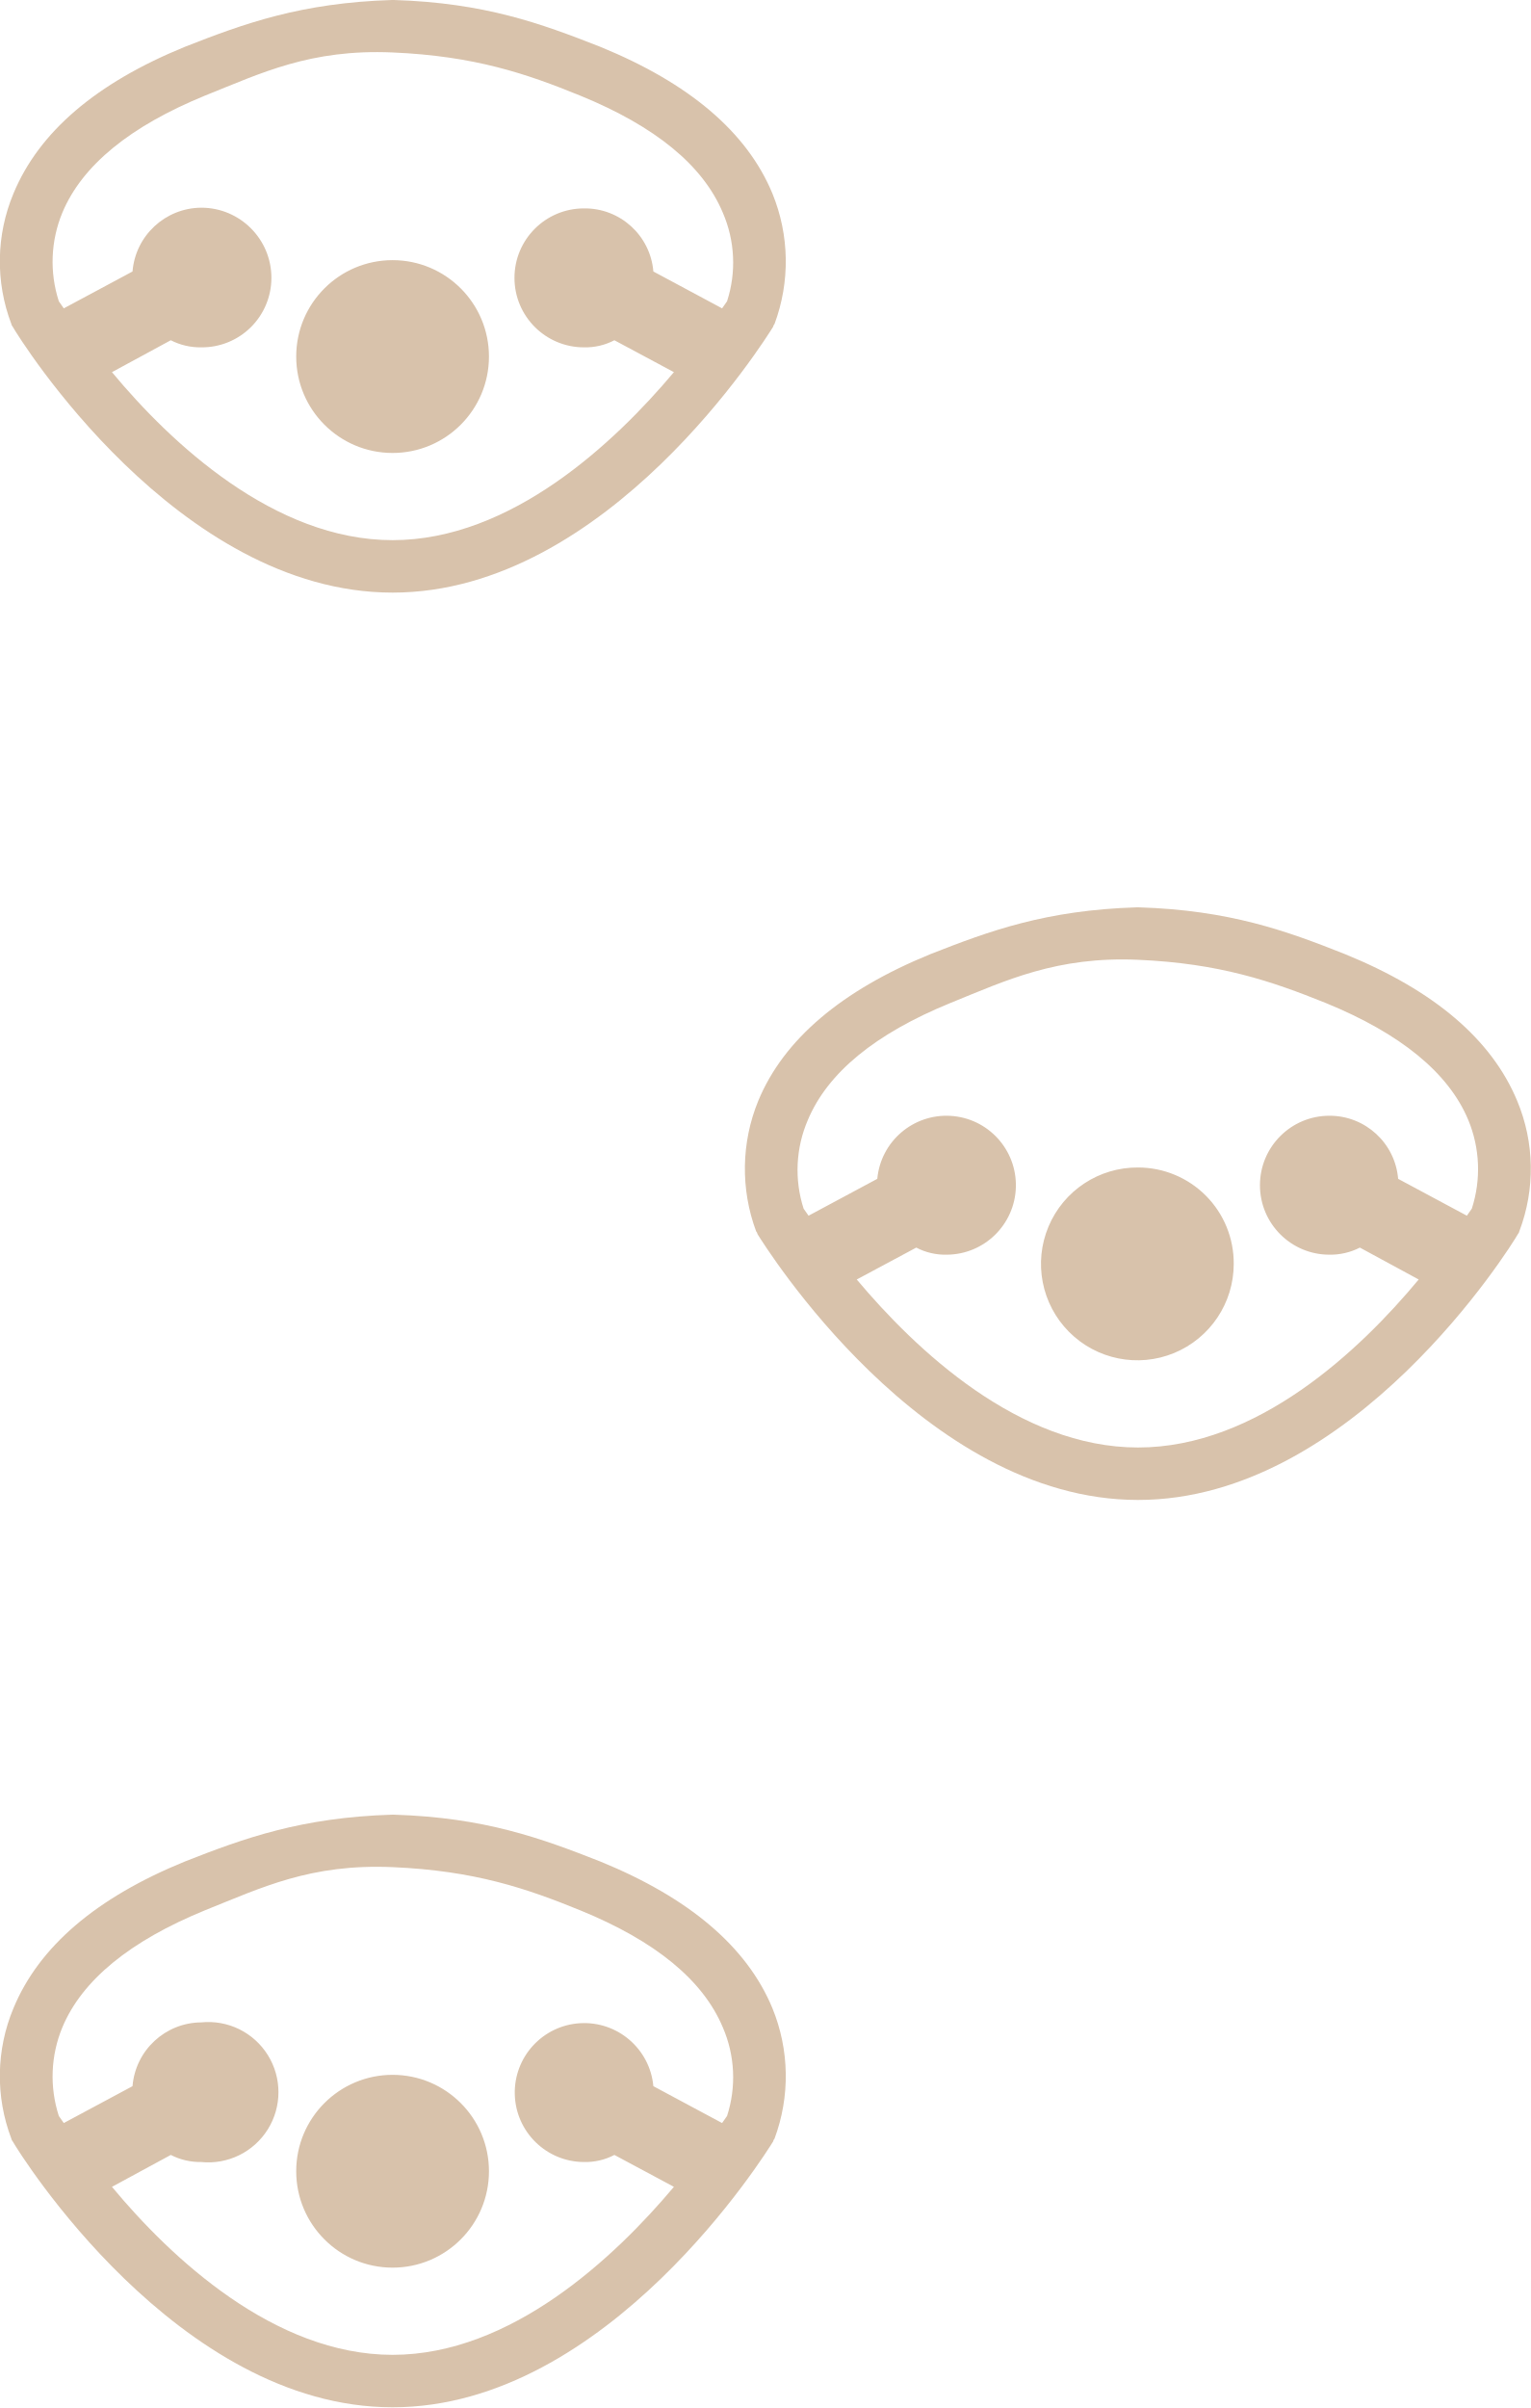
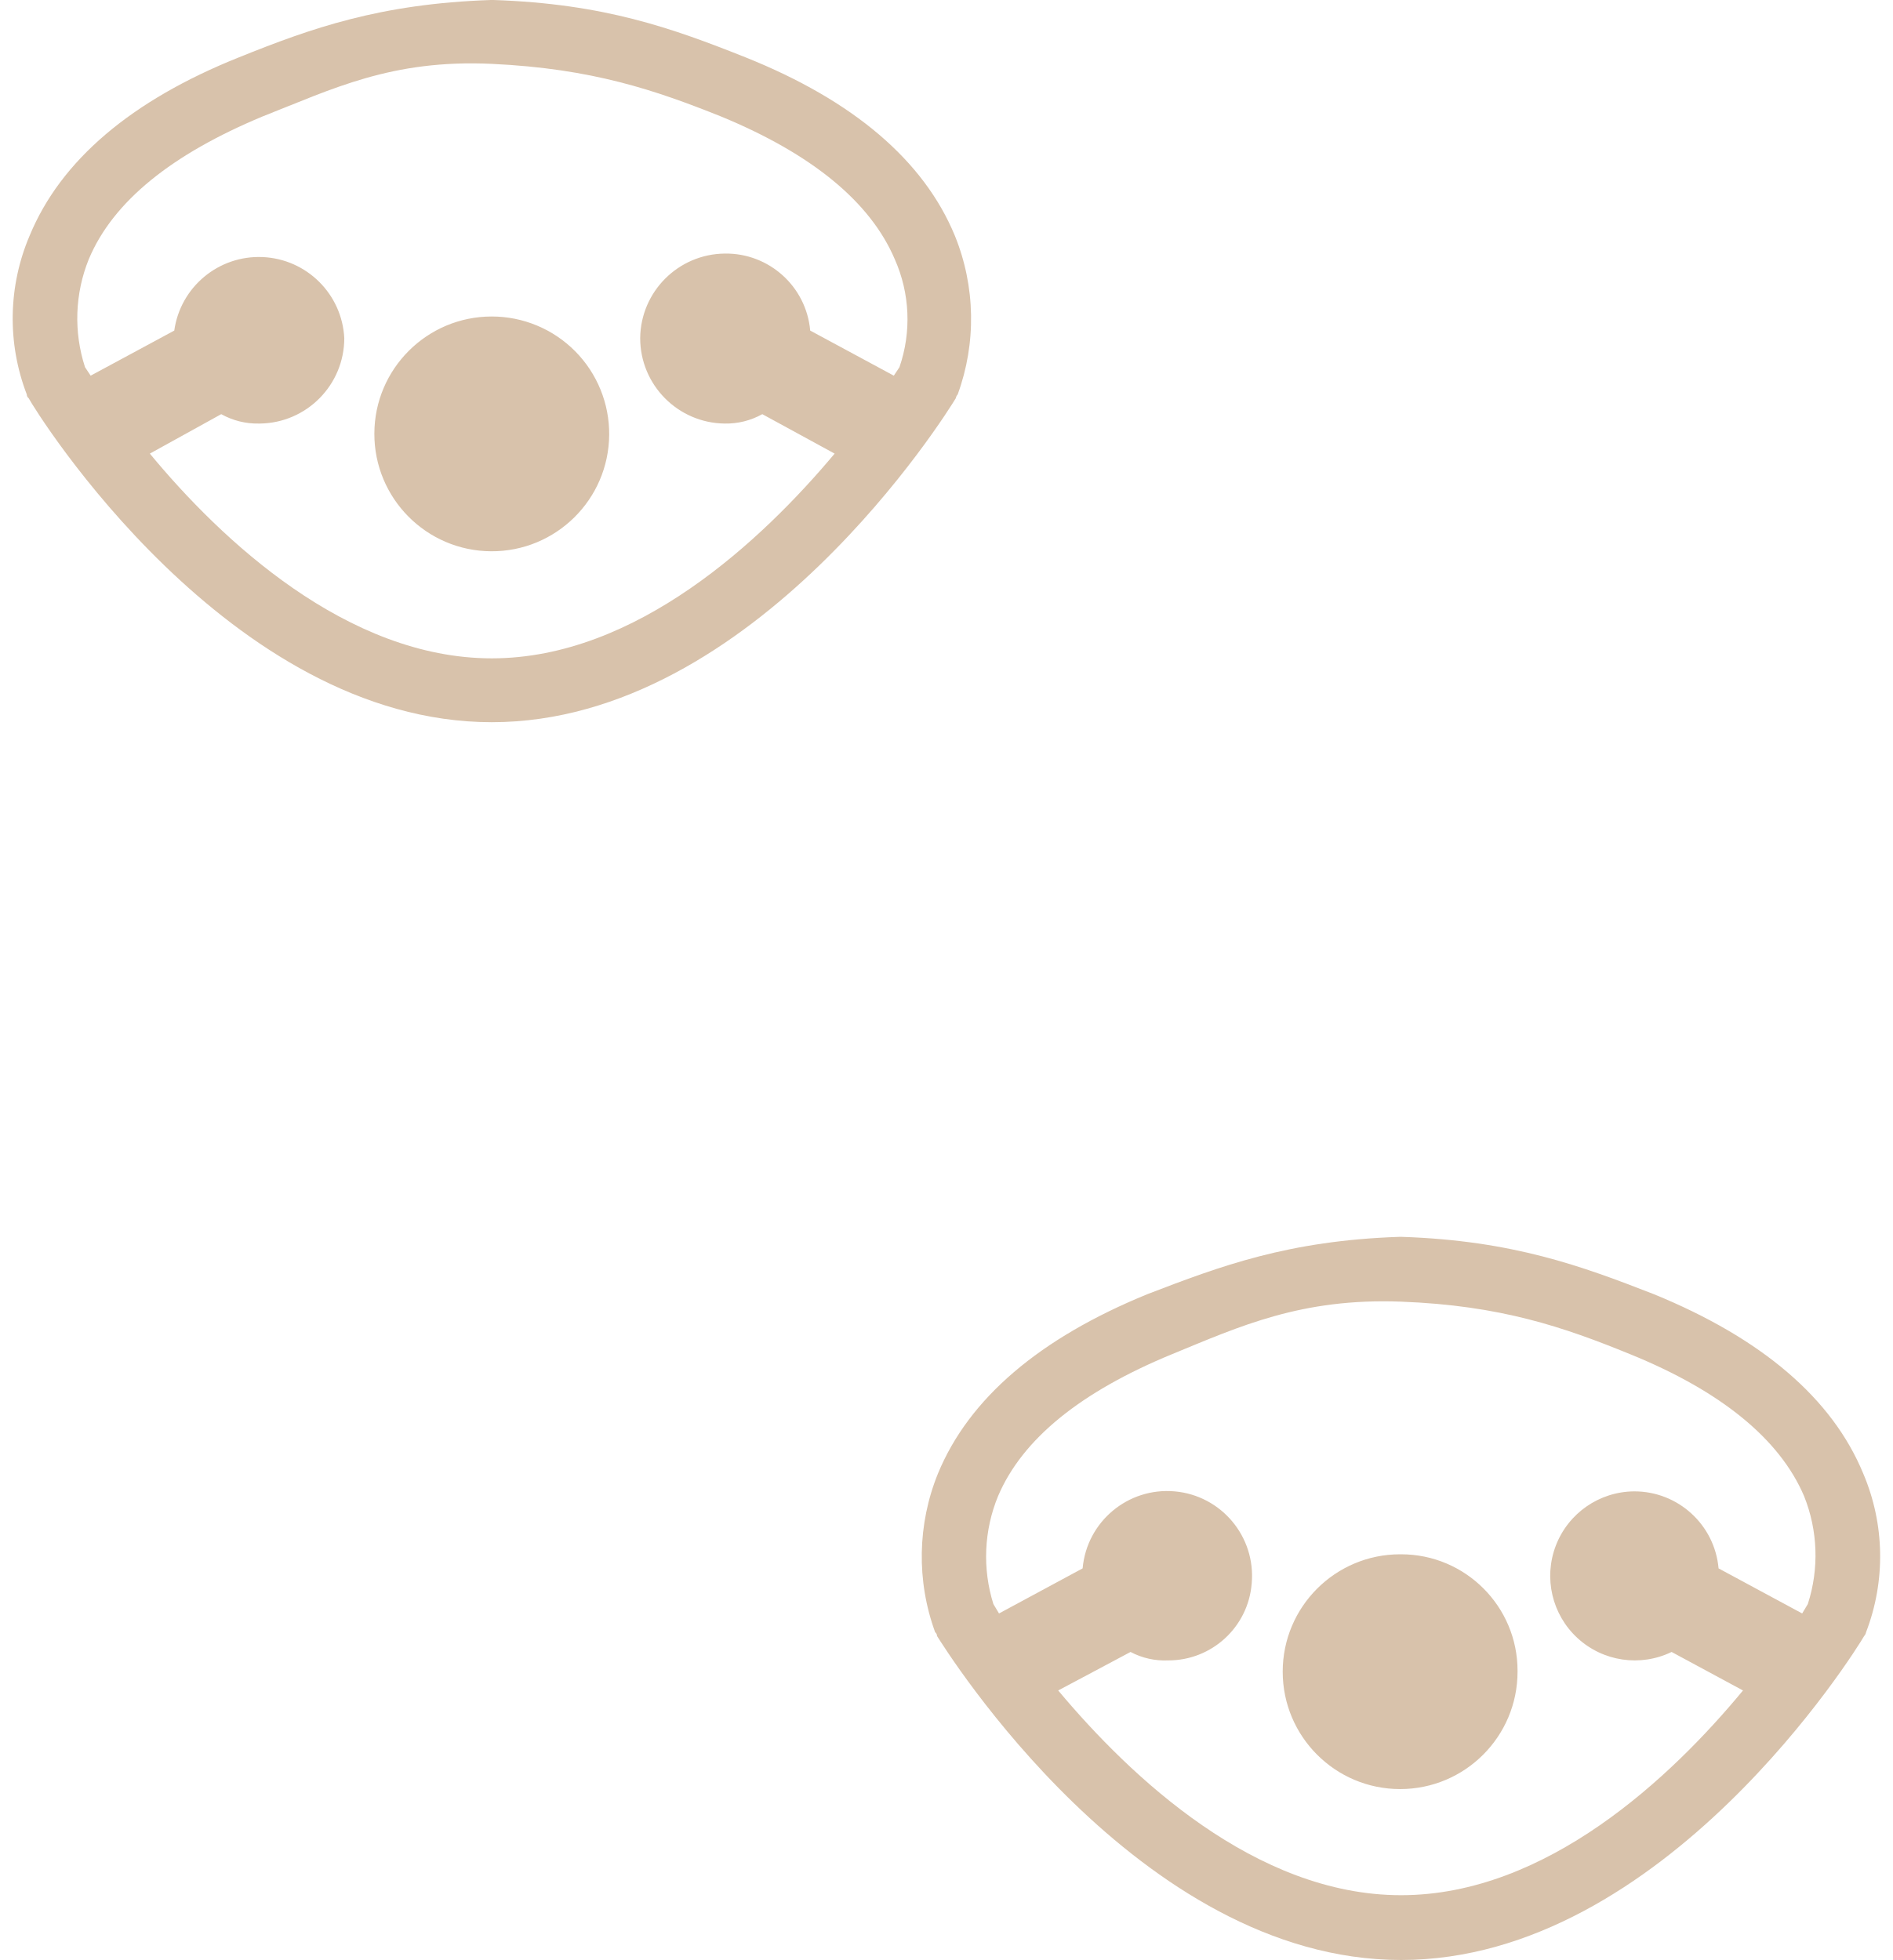
- <svg xmlns="http://www.w3.org/2000/svg" height="339.7" viewBox="0 0 216 339.7" width="216">
-   <g fill="#d8c2ab" transform="translate(-20 41.8)">
-     <path d="m89 8.5a13.6 13.6 0 1 1 -13.6-13.6 13.6 13.6 0 0 1 13.6 13.6zm40.3-4.6a.8.8 0 0 0 -.2.4c-1 1.6-23.3 37.5-53.7 37.5s-52.7-35.9-53.6-37.5a.8.8 0 0 1 -.2-.4 24.8 24.8 0 0 1 .3-18.4c3.6-8.7 11.7-15.6 24.2-20.7 8.4-3.3 16.4-6.2 29.2-6.6h.3c12.8.4 20.7 3.3 29.1 6.6 12.5 5.1 20.7 12 24.3 20.7a25.3 25.3 0 0 1 .3 18.4zm-14.2 6.8-8.4-4.5a8.8 8.8 0 0 1 -4.3 1 9.8 9.8 0 0 1 -9.8-9.8 9.8 9.8 0 0 1 9.8-9.8 9.7 9.7 0 0 1 9.8 8.9l9.7 5.2.7-1a17.7 17.7 0 0 0 -.6-12.5q-4.2-10-20.1-16.5c-7.6-3.1-14.9-5.6-26.5-6.1s-18.5 2.9-26.5 6.1c-10.5 4.3-17.3 9.8-20.1 16.5a18.1 18.1 0 0 0 -.5 12.5l.7 1 9.7-5.2a9.8 9.8 0 0 1 9.7-9 9.9 9.9 0 0 1 9.9 9.9 9.8 9.8 0 0 1 -9.9 9.8 9.1 9.1 0 0 1 -4.3-1l-8.3 4.5c8.3 10 22.9 23.7 39.6 23.7s31.3-13.7 39.7-23.7z" />
-     <path d="m89 264.5a13.6 13.6 0 1 1 -13.6-13.6 13.6 13.6 0 0 1 13.6 13.6zm40.3-4.6a.8.8 0 0 0 -.2.4c-1 1.6-23.3 37.5-53.7 37.5s-52.7-35.9-53.6-37.5a.8.8 0 0 1 -.2-.4 24.8 24.8 0 0 1 .3-18.4c3.6-8.7 11.7-15.6 24.2-20.7 8.4-3.3 16.4-6.2 29.2-6.6h.3c12.8.4 20.7 3.3 29.1 6.6 12.5 5.1 20.7 12 24.3 20.7a25.3 25.3 0 0 1 .3 18.4zm-14.2 6.8-8.4-4.5a8.8 8.8 0 0 1 -4.3 1 9.8 9.8 0 1 1 9.8-10.7l9.7 5.2.7-1a17.7 17.7 0 0 0 -.6-12.5q-4.2-10-20.1-16.5c-7.6-3.1-14.9-5.6-26.5-6.1s-18.5 2.9-26.5 6.1c-10.5 4.3-17.3 9.8-20.1 16.5a18.1 18.1 0 0 0 -.5 12.5l.7 1 9.7-5.2a9.8 9.8 0 0 1 9.7-9 9.9 9.9 0 1 1 0 19.7 9.1 9.1 0 0 1 -4.3-1l-8.3 4.5c8.3 10 22.9 23.7 39.6 23.7s31.3-13.7 39.7-23.7z" />
-     <path d="m194.1 136.5a13.6 13.6 0 1 1 -13.5-13.6 13.5 13.5 0 0 1 13.5 13.6zm40.3-4.6a.8.8 0 0 1 -.2.4c-.9 1.6-23.2 37.5-53.6 37.5s-52.7-35.9-53.7-37.5a.8.8 0 0 0 -.2-.4 25.3 25.3 0 0 1 .3-18.4c3.6-8.7 11.8-15.6 24.3-20.7 8.4-3.3 16.3-6.2 29.1-6.6h.3c12.8.4 20.8 3.3 29.1 6.6q18.9 7.7 24.3 20.7a24.8 24.8 0 0 1 .3 18.4zm-14.2 6.8-8.3-4.5a9.1 9.1 0 0 1 -4.3 1 9.8 9.8 0 1 1 0-19.6 9.7 9.7 0 0 1 9.7 8.9l9.7 5.2.7-1a18.1 18.1 0 0 0 -.5-12.5c-2.8-6.7-9.6-12.2-20.1-16.5-7.7-3.1-15-5.6-26.5-6.1s-18.6 2.9-26.5 6.1q-15.9 6.5-20.1 16.5a17.8 17.8 0 0 0 -.6 12.5l.7 1 9.7-5.2a9.8 9.8 0 1 1 9.8 10.7 8.8 8.8 0 0 1 -4.3-1l-8.4 4.5c8.4 10 22.9 23.7 39.7 23.7s31.3-13.7 39.6-23.7z" />
-   </g>
+ <svg xmlns="http://www.w3.org/2000/svg" id="Layer_1" data-name="Layer 1" width="2.8in" height="2.9in" viewBox="0 0 198.8 208.7">
+   <path d="M72.1,59.9A12.5,12.5,0,1,1,59.6,47.3h0A12.5,12.5,0,0,1,72.1,59.9Zm37.1-4.3a.8.8,0,0,0-.2.4c-.9,1.5-21.4,34.5-49.4,34.5S11.1,57.5,10.3,56a.5.5,0,0,1-.2-.4,22.5,22.5,0,0,1,.3-16.9c3.3-8,10.8-14.4,22.3-19,7.7-3.1,15-5.7,26.8-6.1h.3c11.8.4,19,3,26.8,6.1,11.5,4.6,19,11,22.3,19a23.5,23.5,0,0,1,.3,16.9ZM96.1,61.9l-7.7-4.2a7.9,7.9,0,0,1-4,1,9.1,9.1,0,0,1-9-9.1h0a9.1,9.1,0,0,1,9-9h0a9,9,0,0,1,9.1,8.2l8.9,4.8.6-.9a15.7,15.7,0,0,0-.5-11.5C99.9,35.1,93.7,30,84,26c-7-2.8-13.7-5.1-24.4-5.6s-17,2.7-24.4,5.6c-9.6,4-15.9,9-18.5,15.2a16.8,16.8,0,0,0-.4,11.5l.6.9,8.9-4.8a9.1,9.1,0,0,1,18.1.8h0a9.1,9.1,0,0,1-9,9.1h-.1a7.9,7.9,0,0,1-4-1l-7.6,4.2c7.6,9.2,21,21.8,36.4,21.8S88.4,71.1,96.1,61.9Z" transform="translate(-8.6 -13.6)" fill="#d8c2ab" />
+   <path d="M168.8,191.6a12.5,12.5,0,1,1-12.5-12.5h.1a12.4,12.4,0,0,1,12.4,12.4Zm37.1-4.2a.8.8,0,0,1-.2.4c-.8,1.4-21.3,34.5-49.3,34.5s-48.5-33.1-49.4-34.5a.5.5,0,0,0-.2-.4,23.5,23.5,0,0,1,.3-16.9c3.3-8,10.8-14.4,22.3-19.1,7.8-3,15-5.7,26.8-6.1h.3c11.8.4,19.1,3.1,26.8,6.1,11.5,4.7,19,11.1,22.3,19.1a22.5,22.5,0,0,1,.3,16.9Zm-13.1,6.2-7.6-4.1a9,9,0,1,1-4-17.1h0a9,9,0,0,1,9,8.2l8.9,4.8.6-1a16.9,16.9,0,0,0-.4-11.5c-2.6-6.1-8.9-11.2-18.5-15.1-7.1-2.9-13.8-5.2-24.4-5.6s-17.1,2.6-24.4,5.6c-9.7,4-15.9,9-18.5,15.1a16.9,16.9,0,0,0-.5,11.5l.6,1,8.9-4.8a9,9,0,0,1,18,1.6,8.9,8.9,0,0,1-8.9,8.2,7.8,7.8,0,0,1-4-.9l-7.7,4.1c7.7,9.2,21,21.8,36.5,21.8s28.8-12.6,36.4-21.8Z" transform="translate(-8.6 -13.6)" fill="#d8c2ab" />
</svg>
